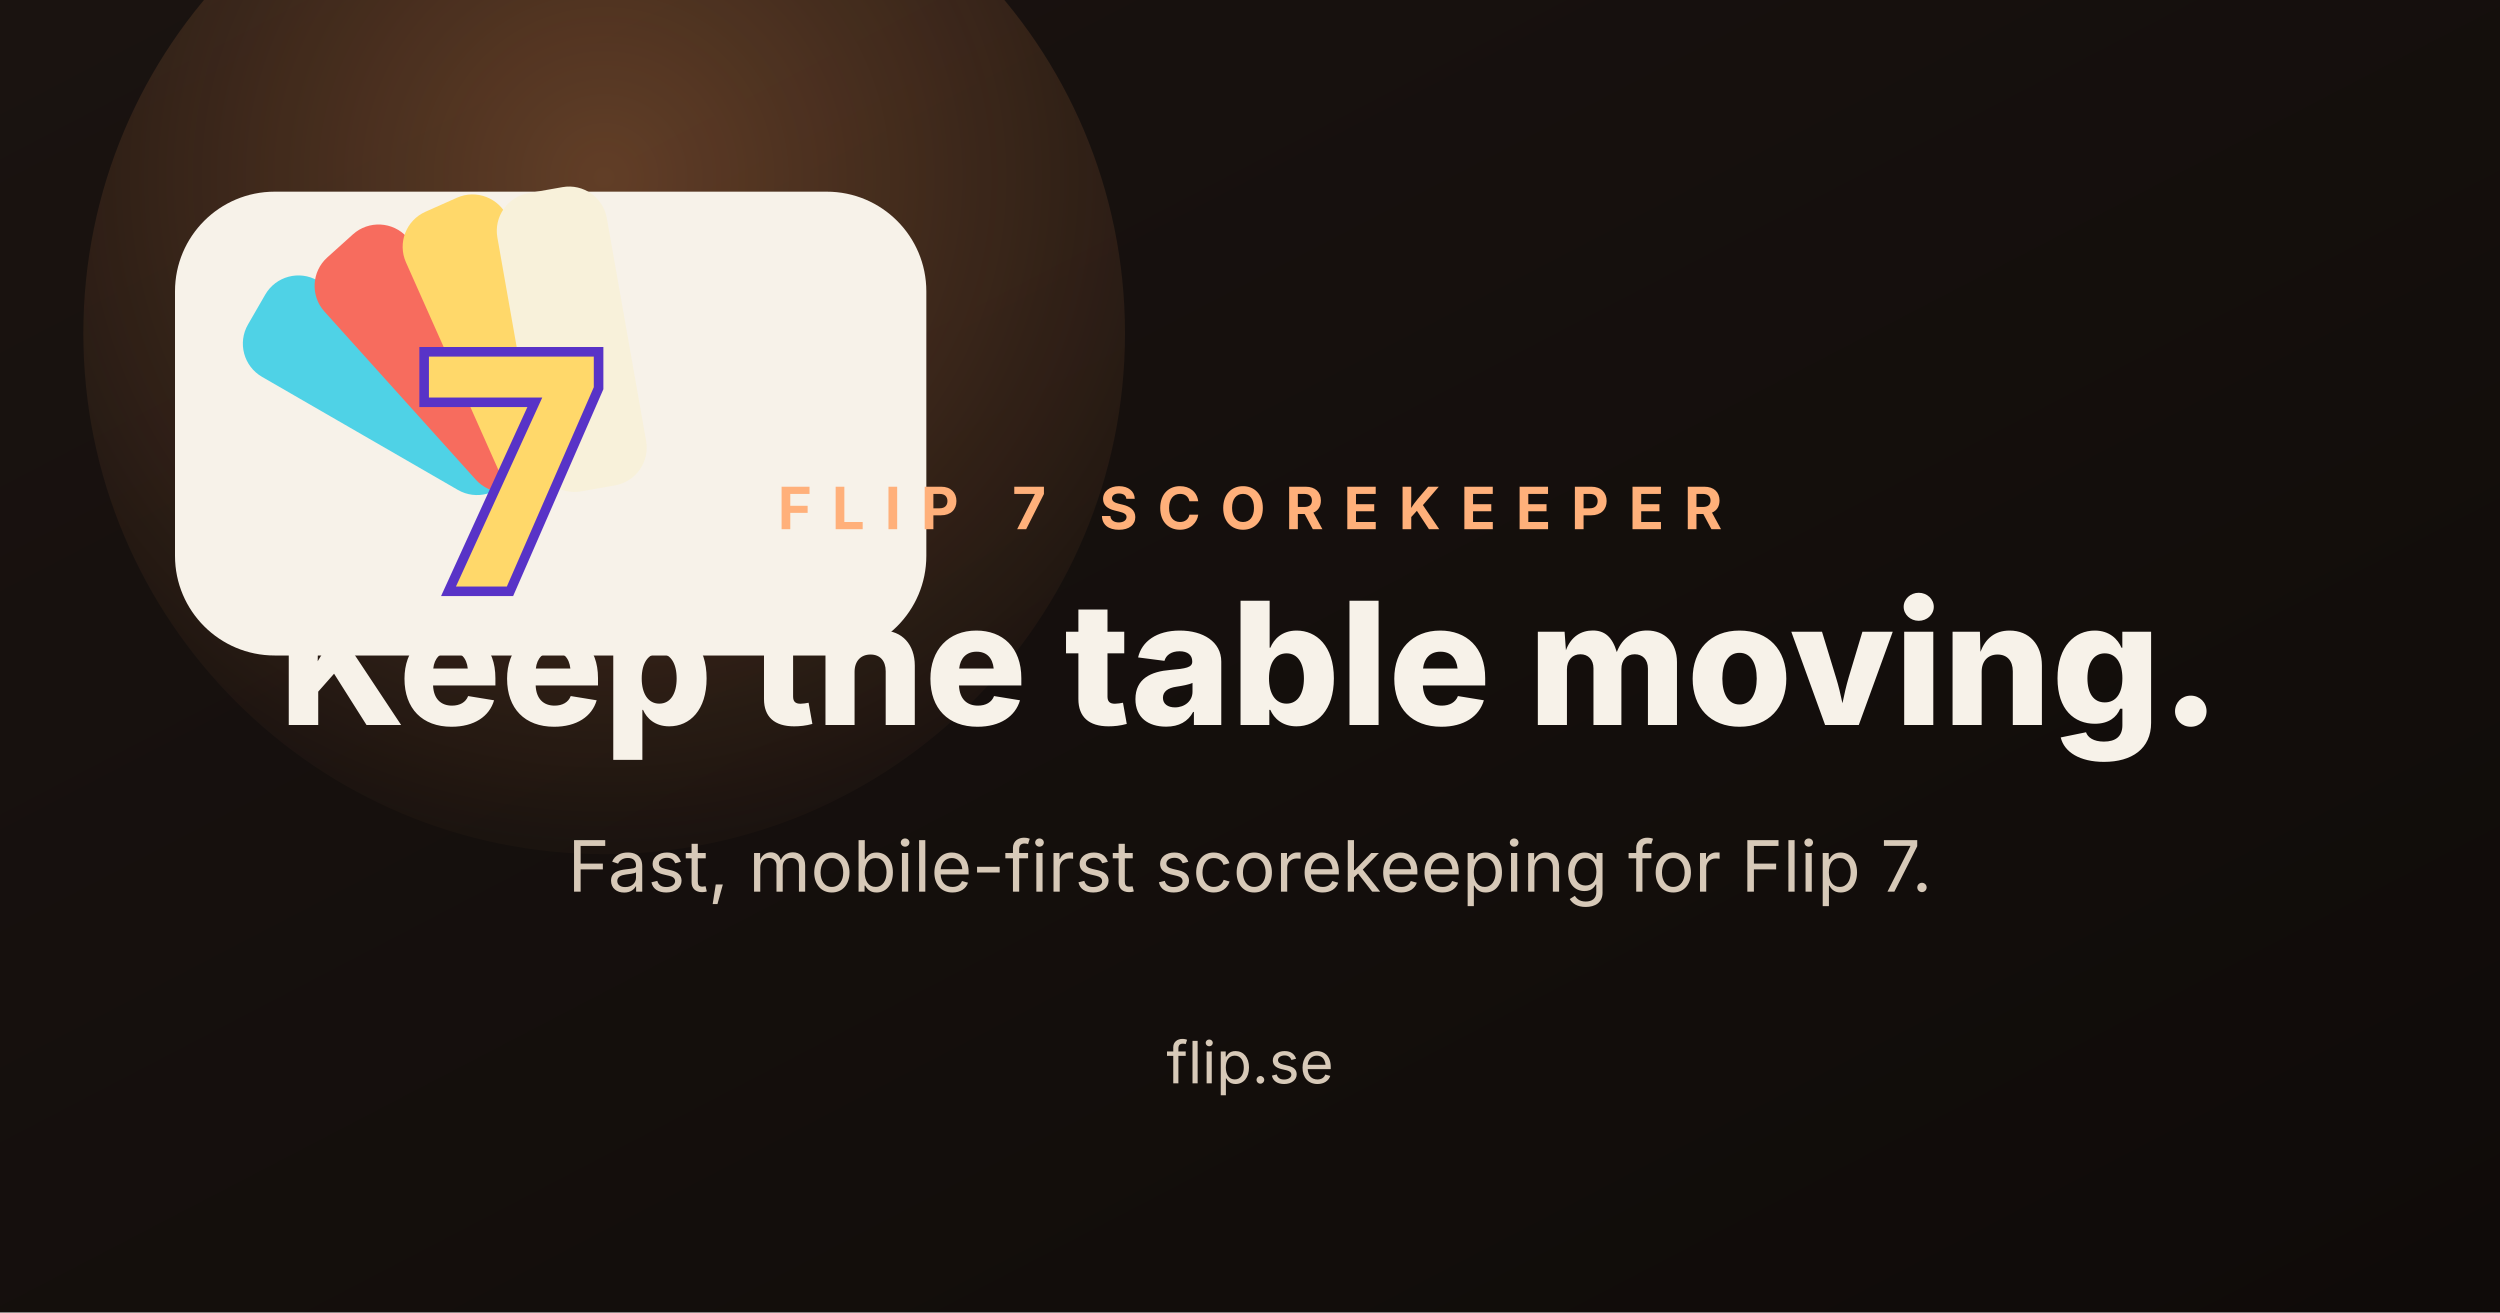
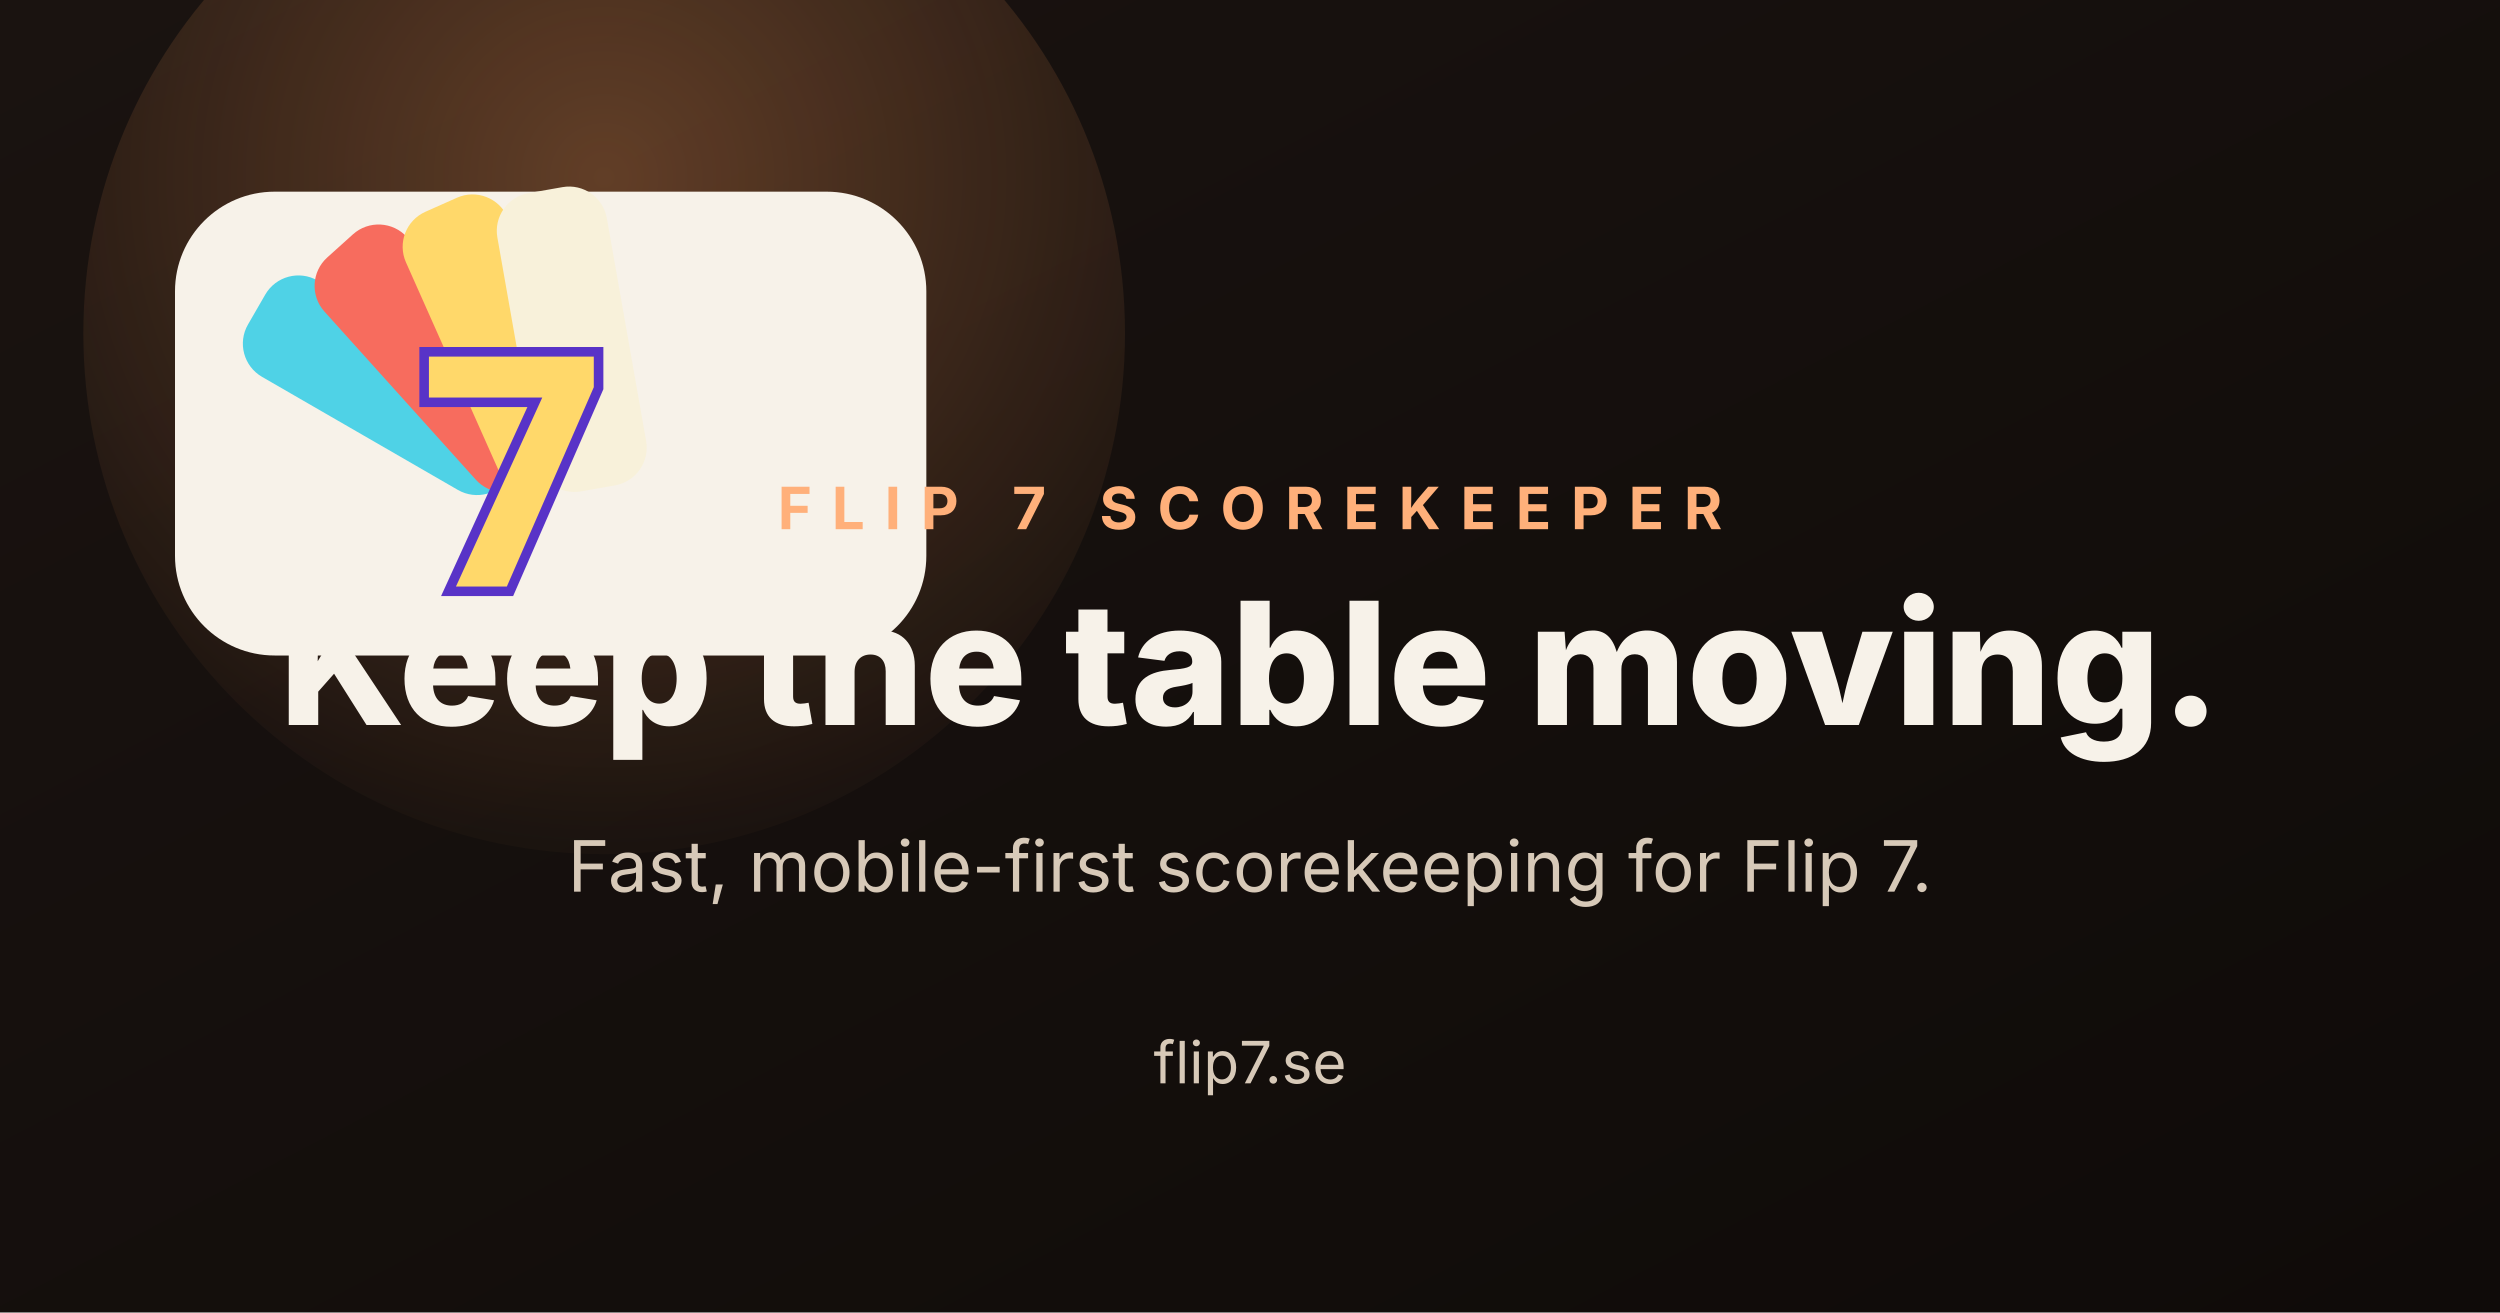
<svg xmlns="http://www.w3.org/2000/svg" viewBox="0 0 1200 630" role="img" aria-label="Flip 7 Scorekeeper">
  <defs>
    <linearGradient id="bg" x1="0" y1="0" x2="1" y2="1">
      <stop offset="0%" stop-color="#1a1310" />
      <stop offset="100%" stop-color="#0f0b09" />
    </linearGradient>
    <radialGradient id="glow" cx="50%" cy="35%" r="70%">
      <stop offset="0%" stop-color="#ff9d5a" stop-opacity="0.32" />
      <stop offset="100%" stop-color="#ff9d5a" stop-opacity="0" />
    </radialGradient>
  </defs>
  <rect width="1200" height="630" fill="url(#bg)" />
  <circle cx="290" cy="160" r="250" fill="url(#glow)" />
  <g transform="translate(84 92) scale(0.92)">
    <rect x="0" y="0" width="392" height="242" rx="52" fill="#f7f2e9" />
    <g transform="translate(82 22)">
      <rect x="0" y="0" width="58" height="158" rx="20" transform="rotate(-60 29 79)" fill="#4fd2e6" />
      <rect x="28" y="-14" width="58" height="158" rx="20" transform="rotate(-42 57 65)" fill="#f76c5e" />
      <rect x="60" y="-22" width="58" height="158" rx="20" transform="rotate(-24 89 57)" fill="#ffd86a" />
      <rect x="96" y="-24" width="58" height="158" rx="20" transform="rotate(-10 125 55)" fill="#f8f1da" />
    </g>
    <text x="176" y="206" text-anchor="middle" font-family="Arial Black, system-ui, sans-serif" font-size="168" font-weight="900" fill="#ffd86a" stroke="#5833c7" stroke-width="10" paint-order="stroke fill">
      7
    </text>
  </g>
  <text x="600" y="254" text-anchor="middle" font-family="system-ui, -apple-system, BlinkMacSystemFont, Segoe UI, sans-serif" font-size="28" font-weight="700" letter-spacing="0.34em" fill="#ffb07a">
    FLIP 7 SCOREKEEPER
  </text>
  <text x="600" y="348" text-anchor="middle" font-family="system-ui, -apple-system, BlinkMacSystemFont, Segoe UI, sans-serif" font-size="82" font-weight="800" fill="#f7f2e9">
    Keep the table moving.
  </text>
  <text x="600" y="428" text-anchor="middle" font-family="system-ui, -apple-system, BlinkMacSystemFont, Segoe UI, sans-serif" font-size="34" fill="#d7c9b8">
    Fast, mobile-first scorekeeping for Flip 7.
  </text>
  <text x="600" y="520" text-anchor="middle" font-family="system-ui, -apple-system, BlinkMacSystemFont, Segoe UI, sans-serif" font-size="28" fill="#d7c9b8">
-     flip.se
+     flip7.se
  </text>
</svg>
